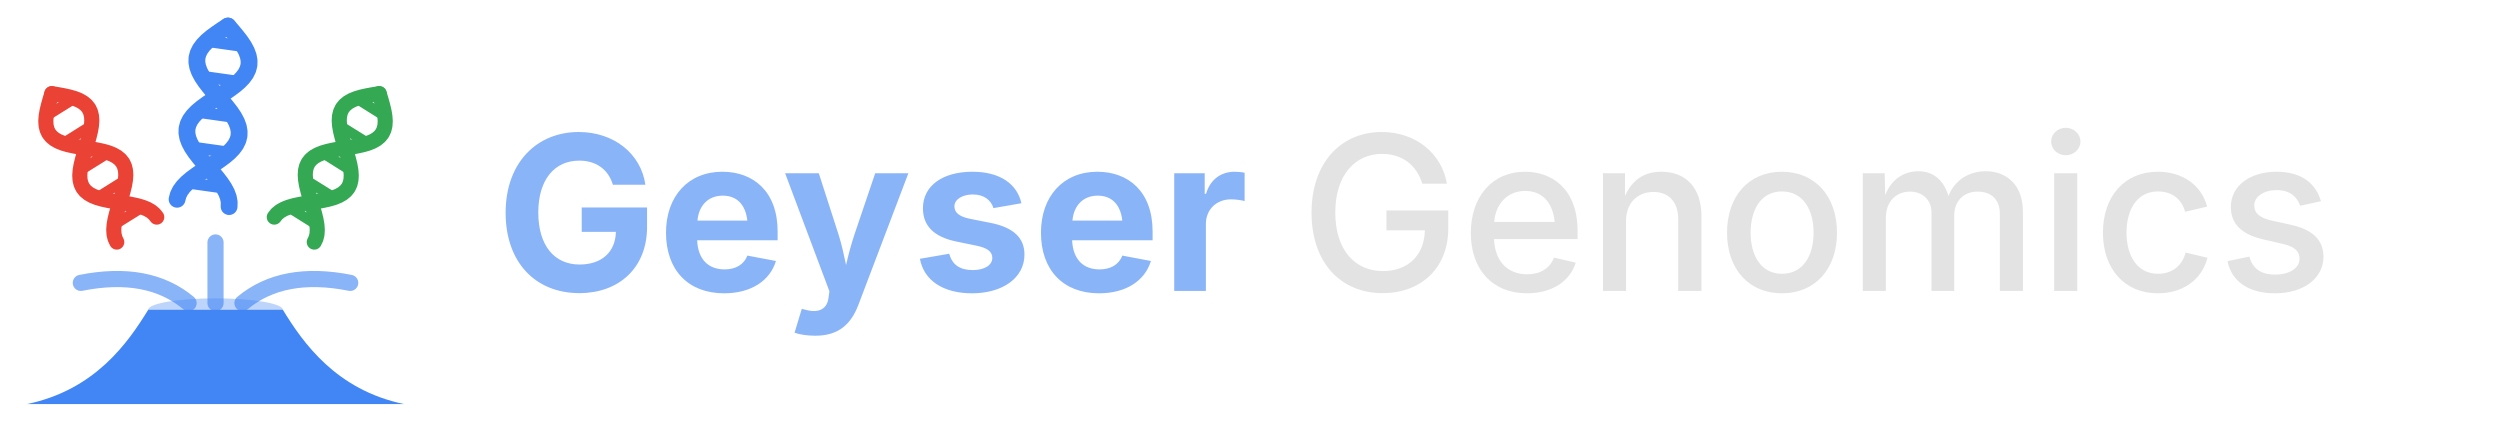
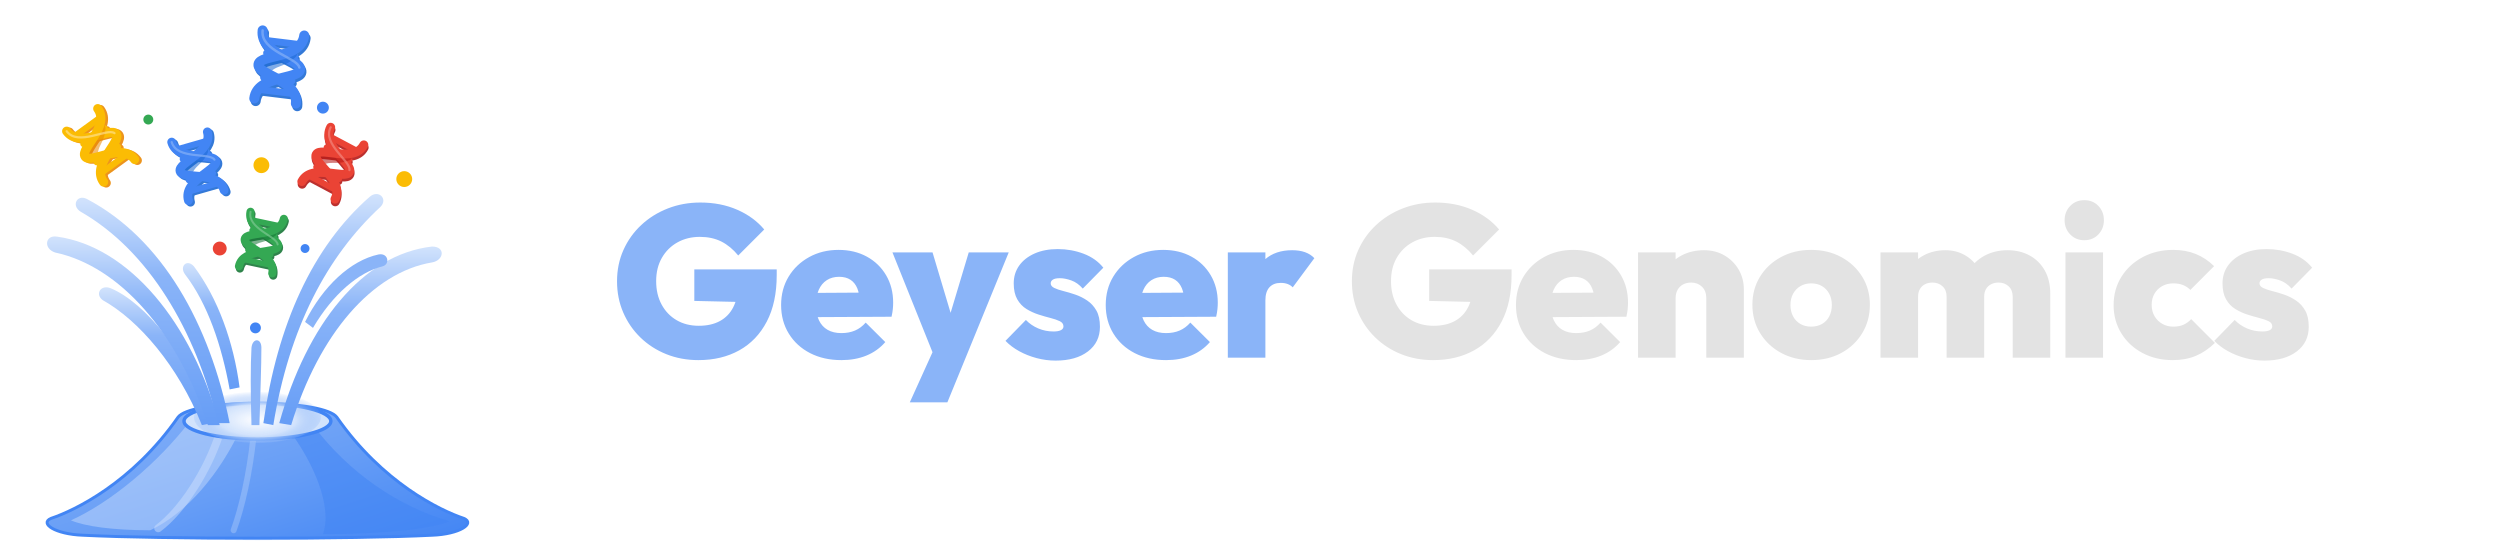
- <svg xmlns="http://www.w3.org/2000/svg" viewBox="0 0 232 40" width="232" height="40" role="img" aria-label="Geyser Genomics">
+ <svg xmlns="http://www.w3.org/2000/svg" viewBox="0 0 720 160" width="720" height="160" role="img" aria-label="Geyser Genomics" fill="none">
  <defs>
-     <symbol id="helix-bold" viewBox="-7 -2 14 38" overflow="visible">
-       <path d="M3.54 3.40 L-3.54 3.40 M3.54 10.20 L-3.54 10.20 M-3.54 17.00 L3.54 17.00 M-3.54 23.80 L3.54 23.80 M3.54 30.60 L-3.54 30.60" stroke-width="2.2" stroke-linecap="round" />
-       <path d="M0.00 0.00 L0.98 0.85 L1.91 1.70 L2.78 2.55 L3.54 3.40 L4.16 4.25 L4.62 5.10 L4.90 5.95 L5.00 6.80 L4.90 7.65 L4.62 8.50 L4.16 9.35 L3.54 10.20 L2.78 11.05 L1.91 11.90 L0.98 12.75 L0.00 13.60 L-0.98 14.45 L-1.91 15.30 L-2.78 16.15 L-3.54 17.00 L-4.16 17.85 L-4.62 18.70 L-4.90 19.55 L-5.00 20.40 L-4.90 21.25 L-4.62 22.10 L-4.16 22.95 L-3.54 23.80 L-2.78 24.65 L-1.91 25.50 L-0.98 26.35 L-0.00 27.20 L0.98 28.05 L1.91 28.90 L2.78 29.75 L3.54 30.60 L4.16 31.45 L4.62 32.30 L4.90 33.15 L5.00 34.00" fill="none" stroke-width="3.2" stroke-linecap="round" stroke-linejoin="round" />
-       <path d="M-0.00 0.00 L-0.98 0.85 L-1.91 1.70 L-2.78 2.55 L-3.54 3.40 L-4.16 4.25 L-4.62 5.10 L-4.90 5.95 L-5.00 6.80 L-4.90 7.65 L-4.62 8.50 L-4.16 9.35 L-3.54 10.20 L-2.78 11.05 L-1.91 11.90 L-0.98 12.75 L-0.00 13.60 L0.98 14.45 L1.91 15.30 L2.78 16.15 L3.54 17.00 L4.16 17.85 L4.62 18.70 L4.90 19.55 L5.00 20.40 L4.90 21.25 L4.62 22.10 L4.16 22.95 L3.54 23.80 L2.78 24.65 L1.91 25.50 L0.98 26.35 L0.00 27.20 L-0.98 28.05 L-1.91 28.90 L-2.78 29.75 L-3.54 30.60 L-4.16 31.45 L-4.62 32.30 L-4.90 33.15 L-5.00 34.00" fill="none" stroke-width="3.2" stroke-linecap="round" stroke-linejoin="round" />
-     </symbol>
+     <linearGradient id="coneGrad-dark" x1="0%" y1="0%" x2="100%" y2="100%">
+       <stop offset="0%" stop-color="#8AB4F8" />
+       <stop offset="55%" stop-color="#669DF6" />
+       <stop offset="100%" stop-color="#4285F4" />
+     </linearGradient>
+     <radialGradient id="ventGlow-dark" cx="50%" cy="55%" r="55%">
+       <stop offset="0%" stop-color="#FFFFFF" stop-opacity="1" />
+       <stop offset="55%" stop-color="#D2E3FC" stop-opacity="0.9" />
+       <stop offset="100%" stop-color="#669DF6" stop-opacity="0" />
+     </radialGradient>
+     <linearGradient id="jetGrad-dark" x1="50%" y1="100%" x2="50%" y2="0%">
+       <stop offset="0%" stop-color="#669DF6" />
+       <stop offset="65%" stop-color="#8AB4F8" />
+       <stop offset="100%" stop-color="#D2E3FC" />
+     </linearGradient>
+     <g id="helix-blue-dark">
+       <g transform="translate(1.8, 2.6)" stroke="#1967D2" stroke-linecap="round" fill="none" opacity="0.88">
+         <path d="M -20 -26 L 20 -26 M -15 -13 L 15 -13 M -15 13 L 15 13 M -20 26 L 20 26" stroke-width="7.2" />
+         <path d="M -22 -36 C -22 -11, 22 -11, 22 0 C 22 11, -22 11, -22 36" stroke-width="10.5" />
+         <path d="M 22 -36 C 22 -11, -22 -11, -22 0 C -22 11, 22 11, 22 36" stroke-width="10.5" />
+       </g>
+       <g stroke="#4285F4" stroke-linecap="round" fill="none">
+         <path d="M -20 -26 L 20 -26 M -15 -13 L 15 -13 M -15 13 L 15 13 M -20 26 L 20 26" stroke-width="7.2" />
+         <path d="M -22 -36 C -22 -11, 22 -11, 22 0 C 22 11, -22 11, -22 36" stroke-width="10.5" />
+         <path d="M 11 -16 C 4 -7, -4 -7, -11 0" stroke="#1967D2" stroke-width="12" opacity="0.55" />
+         <path d="M 22 -36 C 22 -11, -22 -11, -22 0 C -22 11, 22 11, 22 36" stroke-width="10.5" />
+         <path d="M -22 -36 C -22 -14, 18 -12, 21 -2" stroke="#8AB4F8" stroke-width="2.6" opacity="0.65" />
+       </g>
+     </g>
+     <g id="helix-red-dark">
+       <g transform="translate(1.8, 2.6)" stroke="#B31412" stroke-linecap="round" fill="none" opacity="0.88">
+         <path d="M -20 -26 L 20 -26 M -15 -13 L 15 -13 M -15 13 L 15 13 M -20 26 L 20 26" stroke-width="7.2" />
+         <path d="M -22 -36 C -22 -11, 22 -11, 22 0 C 22 11, -22 11, -22 36" stroke-width="10.5" />
+         <path d="M 22 -36 C 22 -11, -22 -11, -22 0 C -22 11, 22 11, 22 36" stroke-width="10.5" />
+       </g>
+       <g stroke="#EA4335" stroke-linecap="round" fill="none">
+         <path d="M -20 -26 L 20 -26 M -15 -13 L 15 -13 M -15 13 L 15 13 M -20 26 L 20 26" stroke-width="7.2" />
+         <path d="M -22 -36 C -22 -11, 22 -11, 22 0 C 22 11, -22 11, -22 36" stroke-width="10.5" />
+         <path d="M 11 -16 C 4 -7, -4 -7, -11 0" stroke="#B31412" stroke-width="12" opacity="0.55" />
+         <path d="M 22 -36 C 22 -11, -22 -11, -22 0 C -22 11, 22 11, 22 36" stroke-width="10.5" />
+         <path d="M -22 -36 C -22 -14, 18 -12, 21 -2" stroke="#F28B82" stroke-width="2.6" opacity="0.65" />
+       </g>
+     </g>
+     <g id="helix-yellow-dark">
+       <g transform="translate(1.8, 2.6)" stroke="#EA8600" stroke-linecap="round" fill="none" opacity="0.88">
+         <path d="M -20 -26 L 20 -26 M -15 -13 L 15 -13 M -15 13 L 15 13 M -20 26 L 20 26" stroke-width="7.2" />
+         <path d="M -22 -36 C -22 -11, 22 -11, 22 0 C 22 11, -22 11, -22 36" stroke-width="10.5" />
+         <path d="M 22 -36 C 22 -11, -22 -11, -22 0 C -22 11, 22 11, 22 36" stroke-width="10.5" />
+       </g>
+       <g stroke="#FBBC04" stroke-linecap="round" fill="none">
+         <path d="M -20 -26 L 20 -26 M -15 -13 L 15 -13 M -15 13 L 15 13 M -20 26 L 20 26" stroke-width="7.2" />
+         <path d="M -22 -36 C -22 -11, 22 -11, 22 0 C 22 11, -22 11, -22 36" stroke-width="10.5" />
+         <path d="M 11 -16 C 4 -7, -4 -7, -11 0" stroke="#EA8600" stroke-width="12" opacity="0.55" />
+         <path d="M 22 -36 C 22 -11, -22 -11, -22 0 C -22 11, 22 11, 22 36" stroke-width="10.5" />
+         <path d="M -22 -36 C -22 -14, 18 -12, 21 -2" stroke="#FDE293" stroke-width="2.6" opacity="0.65" />
+       </g>
+     </g>
+     <g id="helix-green-dark">
+       <g transform="translate(1.8, 2.6)" stroke="#137333" stroke-linecap="round" fill="none" opacity="0.88">
+         <path d="M -20 -26 L 20 -26 M -15 -13 L 15 -13 M -15 13 L 15 13 M -20 26 L 20 26" stroke-width="7.2" />
+         <path d="M -22 -36 C -22 -11, 22 -11, 22 0 C 22 11, -22 11, -22 36" stroke-width="10.5" />
+         <path d="M 22 -36 C 22 -11, -22 -11, -22 0 C -22 11, 22 11, 22 36" stroke-width="10.5" />
+       </g>
+       <g stroke="#34A853" stroke-linecap="round" fill="none">
+         <path d="M -20 -26 L 20 -26 M -15 -13 L 15 -13 M -15 13 L 15 13 M -20 26 L 20 26" stroke-width="7.2" />
+         <path d="M -22 -36 C -22 -11, 22 -11, 22 0 C 22 11, -22 11, -22 36" stroke-width="10.5" />
+         <path d="M 11 -16 C 4 -7, -4 -7, -11 0" stroke="#137333" stroke-width="12" opacity="0.55" />
+         <path d="M 22 -36 C 22 -11, -22 -11, -22 0 C -22 11, 22 11, 22 36" stroke-width="10.5" />
+         <path d="M -22 -36 C -22 -14, 18 -12, 21 -2" stroke="#81C995" stroke-width="2.6" opacity="0.65" />
+       </g>
+     </g>
  </defs>
-   <g transform="scale(0.625)">
-     <path d="M28 45 Q22 40 12 42" fill="none" stroke="#8AB4F8" stroke-width="2.4" stroke-linecap="round" />
-     <path d="M32 45 L32 36" fill="none" stroke="#8AB4F8" stroke-width="2.4" stroke-linecap="round" />
-     <path d="M36 45 Q42 40 52 42" fill="none" stroke="#8AB4F8" stroke-width="2.4" stroke-linecap="round" />
-     <use href="#helix-bold" x="-7" y="-19" width="14" height="38" stroke="#4285F4" transform="translate(32.0 17.0) rotate(8) scale(0.78)" />
-     <use href="#helix-bold" x="-7" y="-19" width="14" height="38" stroke="#EA4335" transform="translate(14.0 24.0) rotate(-32) scale(0.70)" />
-     <use href="#helix-bold" x="-7" y="-19" width="14" height="38" stroke="#34A853" transform="translate(50.0 24.0) rotate(32) scale(0.70)" />
-     <path d="M4.0 60.0 C14.1 57.9 19.0 50.9 22.0 46.0 L42.0 46.0 C45.0 50.9 49.9 57.9 60.0 60.0 Z" fill="#4285F4" />
-     <ellipse cx="32.0" cy="46.0" rx="10.0" ry="1.7" fill="#4285F4" fill-opacity="0.35" />
+   <g transform="translate(-66.43, -50.71) scale(0.28571)">
+     <ellipse cx="492" cy="708" rx="206" ry="14" fill="#4285F4" opacity="0.18" />
+     <path d="M 284 700 C 308 692, 366 664, 412 598 C 418 590, 448 584, 492 584 C 536 584, 566 590, 572 598 C 618 664, 676 692, 700 700 C 712 705, 696 716, 668 717 C 590 721, 394 721, 316 717 C 288 716, 272 705, 284 700 Z" fill="url(#coneGrad-dark)" stroke="#4285F4" stroke-width="3" stroke-linejoin="round" />
+     <path d="M 304 702 C 344 684, 392 644, 424 602 C 434 606, 456 610, 474 612 C 454 654, 422 694, 384 712 C 346 712, 318 708, 304 702 Z" fill="#D2E3FC" opacity="0.42" />
+     <path d="M 454 614 C 442 652, 416 692, 392 710" stroke="#D2E3FC" stroke-width="8" stroke-linecap="round" opacity="0.45" />
+     <path d="M 488 618 C 484 656, 476 690, 468 712" stroke="#D2E3FC" stroke-width="6" stroke-linecap="round" opacity="0.3" />
+     <path d="M 548 606 C 584 654, 634 688, 686 703 C 666 712, 608 716, 558 716 C 568 688, 548 644, 526 614 Z" fill="#4285F4" opacity="0.55" />
+     <ellipse cx="492" cy="602" rx="74" ry="18" fill="#D2E3FC" stroke="#4285F4" stroke-width="3.5" />
+     <ellipse cx="492" cy="598" rx="64" ry="26" fill="url(#ventGlow-dark)" />
+     <g fill="url(#jetGrad-dark)">
+       <path d="M 446 604 C 424 536, 378 482, 344 468 C 334 464, 328 474, 336 480 C 372 500, 412 546, 436 606 Z" />
+       <path d="M 454 606 C 426 502, 362 426, 290 416 C 278 414, 276 428, 288 432 C 354 446, 412 514, 442 606 Z" />
+       <path d="M 464 604 C 444 504, 396 418, 320 378 C 310 373, 304 385, 314 391 C 382 430, 430 510, 452 604 Z" />
+       <path d="M 474 568 C 468 522, 452 478, 428 446 C 421 438, 413 446, 419 454 C 442 484, 456 526, 464 570 Z" />
+       <path d="M 486 606 C 485 572, 485 546, 486 528 C 487 518, 496 518, 496 528 C 496 546, 495 572, 494 606 Z" fill="#8AB4F8" />
+       <path d="M 508 606 C 524 508, 562 436, 616 386 C 624 378, 614 368, 605 376 C 548 426, 512 504, 498 604 Z" />
+       <path d="M 526 606 C 554 514, 608 452, 668 442 C 680 440, 682 426, 668 426 C 598 434, 542 504, 514 604 Z" />
+       <path d="M 548 508 C 568 474, 594 452, 618 446 C 626 444, 624 432, 614 434 C 586 440, 558 466, 540 502 Z" fill="#8AB4F8" />
+     </g>
+     <g>
+       <circle cx="382" cy="298" r="5.0" fill="#34A853" />
+       <circle cx="454" cy="428" r="7.0" fill="#EA4335" />
+       <circle cx="490" cy="508" r="5.5" fill="#4285F4" />
+       <circle cx="496" cy="344" r="8.0" fill="#FBBC04" />
+       <circle cx="540" cy="428" r="4.5" fill="#4285F4" />
+       <circle cx="558" cy="286" r="6.0" fill="#4285F4" />
+       <circle cx="640" cy="358" r="8.0" fill="#FBBC04" />
+     </g>
+     <use href="#helix-green-dark" transform="translate(496, 422) rotate(12) scale(0.78)" />
+     <use href="#helix-blue-dark" transform="translate(432, 345) rotate(-16) scale(0.85)" />
+     <use href="#helix-red-dark" transform="translate(568, 342) rotate(28) scale(0.86)" />
+     <use href="#helix-yellow-dark" transform="translate(334, 324) rotate(-36) scale(0.88)" />
+     <use href="#helix-blue-dark" transform="translate(514, 245) rotate(7) scale(0.96)" />
  </g>
-   <text x="46" y="27" font-family="'Plus Jakarta Sans', 'Inter', 'Segoe UI', Roboto, Arial, sans-serif" font-weight="700" font-size="20" fill="#8AB4F8">Geyser <tspan font-weight="500" fill="#E3E3E3">Genomics</tspan>
-   </text>
+   <path fill="#8AB4F8" d="M201.141 103.713Q196.166 103.713 191.895 102Q187.625 100.287 184.44 97.195Q181.255 94.103 179.48 89.972Q177.705 85.841 177.705 81.005Q177.705 76.123 179.55 72.0Q181.394 67.877 184.68 64.808Q187.966 61.739 192.329 60.034Q196.692 58.329 201.684 58.329Q207.573 58.329 212.324 60.406Q217.075 62.483 220.097 66.095L212.611 73.581Q210.41 70.9 207.744 69.559Q205.078 68.218 201.544 68.218Q197.964 68.218 195.119 69.799Q192.275 71.38 190.624 74.248Q188.974 77.115 188.974 80.959Q188.974 84.803 190.539 87.701Q192.105 90.6 194.863 92.212Q197.623 93.824 201.25 93.824Q204.846 93.824 207.349 92.452Q209.852 91.081 211.177 88.484Q212.502 85.888 212.502 82.276L219.989 87.128L199.963 86.663V77.596H223.694V79.239Q223.694 87.128 220.841 92.6Q217.989 98.071 212.913 100.892Q207.837 103.713 201.141 103.713Z M242.333 103.713Q237.218 103.713 233.305 101.698Q229.391 99.683 227.174 96.079Q224.958 92.475 224.958 87.841Q224.958 83.253 227.12 79.68Q229.282 76.108 233.041 74.038Q236.8 71.969 241.496 71.969Q246.115 71.969 249.657 73.914Q253.199 75.859 255.214 79.3Q257.229 82.742 257.229 87.159Q257.229 88.043 257.136 89.004Q257.043 89.965 256.764 91.22L230.011 91.359V84.385L252.486 84.245L247.619 87.267Q247.588 84.725 246.914 83.075Q246.239 81.424 244.93 80.572Q243.62 79.719 241.651 79.719Q239.605 79.719 238.102 80.695Q236.598 81.672 235.8 83.478Q235.002 85.284 235.002 87.841Q235.002 90.445 235.862 92.251Q236.722 94.056 238.35 94.994Q239.977 95.932 242.318 95.932Q244.519 95.932 246.239 95.196Q247.96 94.46 249.324 92.909L254.966 98.52Q252.703 101.109 249.51 102.411Q246.317 103.713 242.333 103.713Z M269.219 103.078 257.021 72.682H268.569L276.04 97.683H271.498L279.0 72.682H290.517L278.086 103.078ZM262.028 115.865 270.987 96.087 278.086 103.078 272.846 115.865Z M304.01 103.853Q301.251 103.853 298.539 103.132Q295.827 102.411 293.509 101.132Q291.192 99.853 289.58 98.164L295.454 92.15Q296.958 93.716 299.019 94.591Q301.081 95.467 303.437 95.467Q304.801 95.467 305.537 95.087Q306.274 94.707 306.274 94.01Q306.274 93.018 305.227 92.507Q304.181 91.995 302.553 91.584Q300.926 91.174 299.112 90.592Q297.299 90.011 295.648 89.004Q293.998 87.996 292.975 86.206Q291.952 84.416 291.952 81.61Q291.952 78.712 293.517 76.503Q295.082 74.294 297.95 73.015Q300.817 71.737 304.646 71.737Q308.567 71.737 312.094 73.077Q315.62 74.418 317.759 77.1L311.838 83.114Q310.35 81.409 308.537 80.765Q306.723 80.122 305.25 80.122Q303.856 80.122 303.228 80.533Q302.6 80.944 302.6 81.61Q302.6 82.431 303.623 82.928Q304.646 83.424 306.274 83.827Q307.901 84.23 309.691 84.842Q311.481 85.454 313.109 86.547Q314.736 87.639 315.76 89.438Q316.782 91.236 316.782 94.103Q316.782 98.582 313.326 101.218Q309.87 103.853 304.01 103.853Z M335.825 103.713Q330.711 103.713 326.797 101.698Q322.883 99.683 320.666 96.079Q318.45 92.475 318.45 87.841Q318.45 83.253 320.612 79.68Q322.774 76.108 326.533 74.038Q330.292 71.969 334.988 71.969Q339.608 71.969 343.149 73.914Q346.691 75.859 348.706 79.3Q350.721 82.742 350.721 87.159Q350.721 88.043 350.628 89.004Q350.535 89.965 350.256 91.22L323.503 91.359V84.385L345.978 84.245L341.111 87.267Q341.08 84.725 340.406 83.075Q339.731 81.424 338.422 80.572Q337.112 79.719 335.144 79.719Q333.098 79.719 331.594 80.695Q330.091 81.672 329.292 83.478Q328.494 85.284 328.494 87.841Q328.494 90.445 329.354 92.251Q330.214 94.056 331.842 94.994Q333.469 95.932 335.81 95.932Q338.011 95.932 339.731 95.196Q341.452 94.46 342.816 92.909L348.458 98.52Q346.195 101.109 343.002 102.411Q339.809 103.713 335.825 103.713Z M353.613 103.0V72.682H364.432V103.0ZM364.432 86.493 359.611 82.431Q361.378 77.301 364.354 74.681Q367.33 72.062 372.135 72.062Q374.274 72.062 375.863 72.636Q377.452 73.209 378.537 74.356L372.306 82.757Q371.779 82.168 370.898 81.819Q370.017 81.471 368.865 81.471Q366.757 81.471 365.594 82.745Q364.432 84.02 364.432 86.493Z" />
+   <path fill="#E3E3E3" d="M412.779 103.713Q407.803 103.713 403.533 102Q399.263 100.287 396.078 97.195Q392.892 94.103 391.118 89.972Q389.343 85.841 389.343 81.005Q389.343 76.123 391.188 72.0Q393.032 67.877 396.318 64.808Q399.604 61.739 403.967 60.034Q408.33 58.329 413.321 58.329Q419.212 58.329 423.962 60.406Q428.713 62.483 431.736 66.095L424.249 73.581Q422.048 70.9 419.382 69.559Q416.716 68.218 413.182 68.218Q409.601 68.218 406.757 69.799Q403.913 71.38 402.262 74.248Q400.611 77.115 400.611 80.959Q400.611 84.803 402.177 87.701Q403.742 90.6 406.501 92.212Q409.26 93.824 412.887 93.824Q416.483 93.824 418.987 92.452Q421.49 91.081 422.815 88.484Q424.14 85.888 424.14 82.276L431.627 87.128L411.601 86.663V77.596H435.332V79.239Q435.332 87.128 432.48 92.6Q429.627 98.071 424.551 100.892Q419.475 103.713 412.779 103.713Z M453.971 103.713Q448.856 103.713 444.943 101.698Q441.029 99.683 438.812 96.079Q436.596 92.475 436.596 87.841Q436.596 83.253 438.758 79.68Q440.92 76.108 444.679 74.038Q448.438 71.969 453.134 71.969Q457.753 71.969 461.295 73.914Q464.837 75.859 466.852 79.3Q468.867 82.742 468.867 87.159Q468.867 88.043 468.774 89.004Q468.681 89.965 468.402 91.22L441.649 91.359V84.385L464.124 84.245L459.257 87.267Q459.226 84.725 458.552 83.075Q457.877 81.424 456.568 80.572Q455.258 79.719 453.289 79.719Q451.243 79.719 449.74 80.695Q448.236 81.672 447.438 83.478Q446.64 85.284 446.64 87.841Q446.64 90.445 447.5 92.251Q448.36 94.056 449.988 94.994Q451.615 95.932 453.956 95.932Q456.157 95.932 457.877 95.196Q459.598 94.46 460.962 92.909L466.604 98.52Q464.341 101.109 461.148 102.411Q457.955 103.713 453.971 103.713Z M491.413 103.0V85.873Q491.413 83.78 490.173 82.579Q488.933 81.377 487.03 81.377Q485.736 81.377 484.723 81.92Q483.709 82.463 483.144 83.478Q482.578 84.493 482.578 85.873L478.377 83.919Q478.377 80.277 479.982 77.619Q481.586 74.96 484.405 73.511Q487.225 72.062 490.799 72.062Q494.094 72.062 496.675 73.581Q499.256 75.1 500.744 77.657Q502.232 80.215 502.232 83.408V103.0ZM471.759 103.0V72.682H482.578V103.0Z M521.647 103.713Q516.795 103.713 512.959 101.636Q509.123 99.559 506.906 95.932Q504.69 92.305 504.69 87.779Q504.69 83.253 506.883 79.688Q509.076 76.123 512.913 74.046Q516.749 71.969 521.601 71.969Q526.467 71.969 530.28 74.038Q534.093 76.108 536.31 79.68Q538.526 83.253 538.526 87.779Q538.526 92.305 536.333 95.932Q534.14 99.559 530.327 101.636Q526.514 103.713 521.647 103.713ZM521.601 94.072Q523.399 94.072 524.747 93.297Q526.095 92.522 526.832 91.104Q527.568 89.686 527.568 87.826Q527.568 85.965 526.801 84.563Q526.034 83.16 524.716 82.385Q523.399 81.61 521.601 81.61Q519.864 81.61 518.516 82.408Q517.167 83.207 516.408 84.609Q515.649 86.012 515.649 87.872Q515.649 89.686 516.408 91.104Q517.167 92.522 518.516 93.297Q519.864 94.072 521.601 94.072Z M541.589 103.0V72.682H552.408V103.0ZM560.623 103.0V85.454Q560.623 83.547 559.46 82.463Q558.298 81.377 556.546 81.377Q555.337 81.377 554.392 81.866Q553.447 82.354 552.927 83.261Q552.408 84.168 552.408 85.454L548.207 83.78Q548.207 80.138 549.812 77.518Q551.416 74.898 554.144 73.48Q556.872 72.062 560.313 72.062Q563.428 72.062 565.947 73.519Q568.466 74.976 569.954 77.572Q571.442 80.168 571.442 83.733V103.0ZM579.657 103.0V85.454Q579.657 83.547 578.495 82.463Q577.332 81.377 575.581 81.377Q574.387 81.377 573.434 81.866Q572.481 82.354 571.961 83.261Q571.442 84.168 571.442 85.454L565.133 85.129Q565.211 81.067 566.908 78.146Q568.606 75.224 571.543 73.643Q574.48 72.062 578.2 72.062Q581.75 72.062 584.516 73.566Q587.283 75.069 588.88 77.875Q590.476 80.68 590.476 84.617V103.0Z M594.856 103.0V72.682H605.675V103.0ZM600.265 69.179Q597.832 69.179 596.22 67.513Q594.608 65.846 594.608 63.413Q594.608 60.98 596.22 59.313Q597.832 57.647 600.265 57.647Q602.761 57.647 604.342 59.313Q605.923 60.98 605.923 63.413Q605.923 65.846 604.342 67.513Q602.761 69.179 600.265 69.179Z M625.741 103.713Q620.92 103.713 617.053 101.667Q613.186 99.621 610.954 96.017Q608.722 92.413 608.722 87.888Q608.722 83.299 610.977 79.703Q613.232 76.108 617.123 74.038Q621.014 71.969 625.88 71.969Q629.446 71.969 632.36 73.139Q635.274 74.309 637.66 76.65L630.825 83.501Q629.895 82.555 628.694 82.083Q627.492 81.61 625.88 81.61Q624.129 81.61 622.734 82.385Q621.339 83.16 620.51 84.54Q619.68 85.919 619.68 87.794Q619.68 89.654 620.51 91.065Q621.339 92.475 622.757 93.274Q624.175 94.072 625.88 94.072Q627.632 94.072 628.88 93.506Q630.127 92.941 631.058 91.902L637.893 98.753Q635.366 101.233 632.429 102.473Q629.492 103.713 625.741 103.713Z M652.146 103.853Q649.387 103.853 646.675 103.132Q643.962 102.411 641.645 101.132Q639.328 99.853 637.716 98.164L643.59 92.15Q645.094 93.716 647.155 94.591Q649.217 95.467 651.573 95.467Q652.937 95.467 653.673 95.087Q654.409 94.707 654.409 94.01Q654.409 93.018 653.363 92.507Q652.317 91.995 650.689 91.584Q649.062 91.174 647.248 90.592Q645.435 90.011 643.784 89.004Q642.133 87.996 641.111 86.206Q640.087 84.416 640.087 81.61Q640.087 78.712 641.653 76.503Q643.218 74.294 646.086 73.015Q648.953 71.737 652.782 71.737Q656.703 71.737 660.23 73.077Q663.756 74.418 665.895 77.1L659.974 83.114Q658.486 81.409 656.672 80.765Q654.859 80.122 653.386 80.122Q651.991 80.122 651.364 80.533Q650.736 80.944 650.736 81.61Q650.736 82.431 651.759 82.928Q652.782 83.424 654.409 83.827Q656.037 84.23 657.827 84.842Q659.617 85.454 661.245 86.547Q662.872 87.639 663.895 89.438Q664.918 91.236 664.918 94.103Q664.918 98.582 661.462 101.218Q658.005 103.853 652.146 103.853Z" />
</svg>
